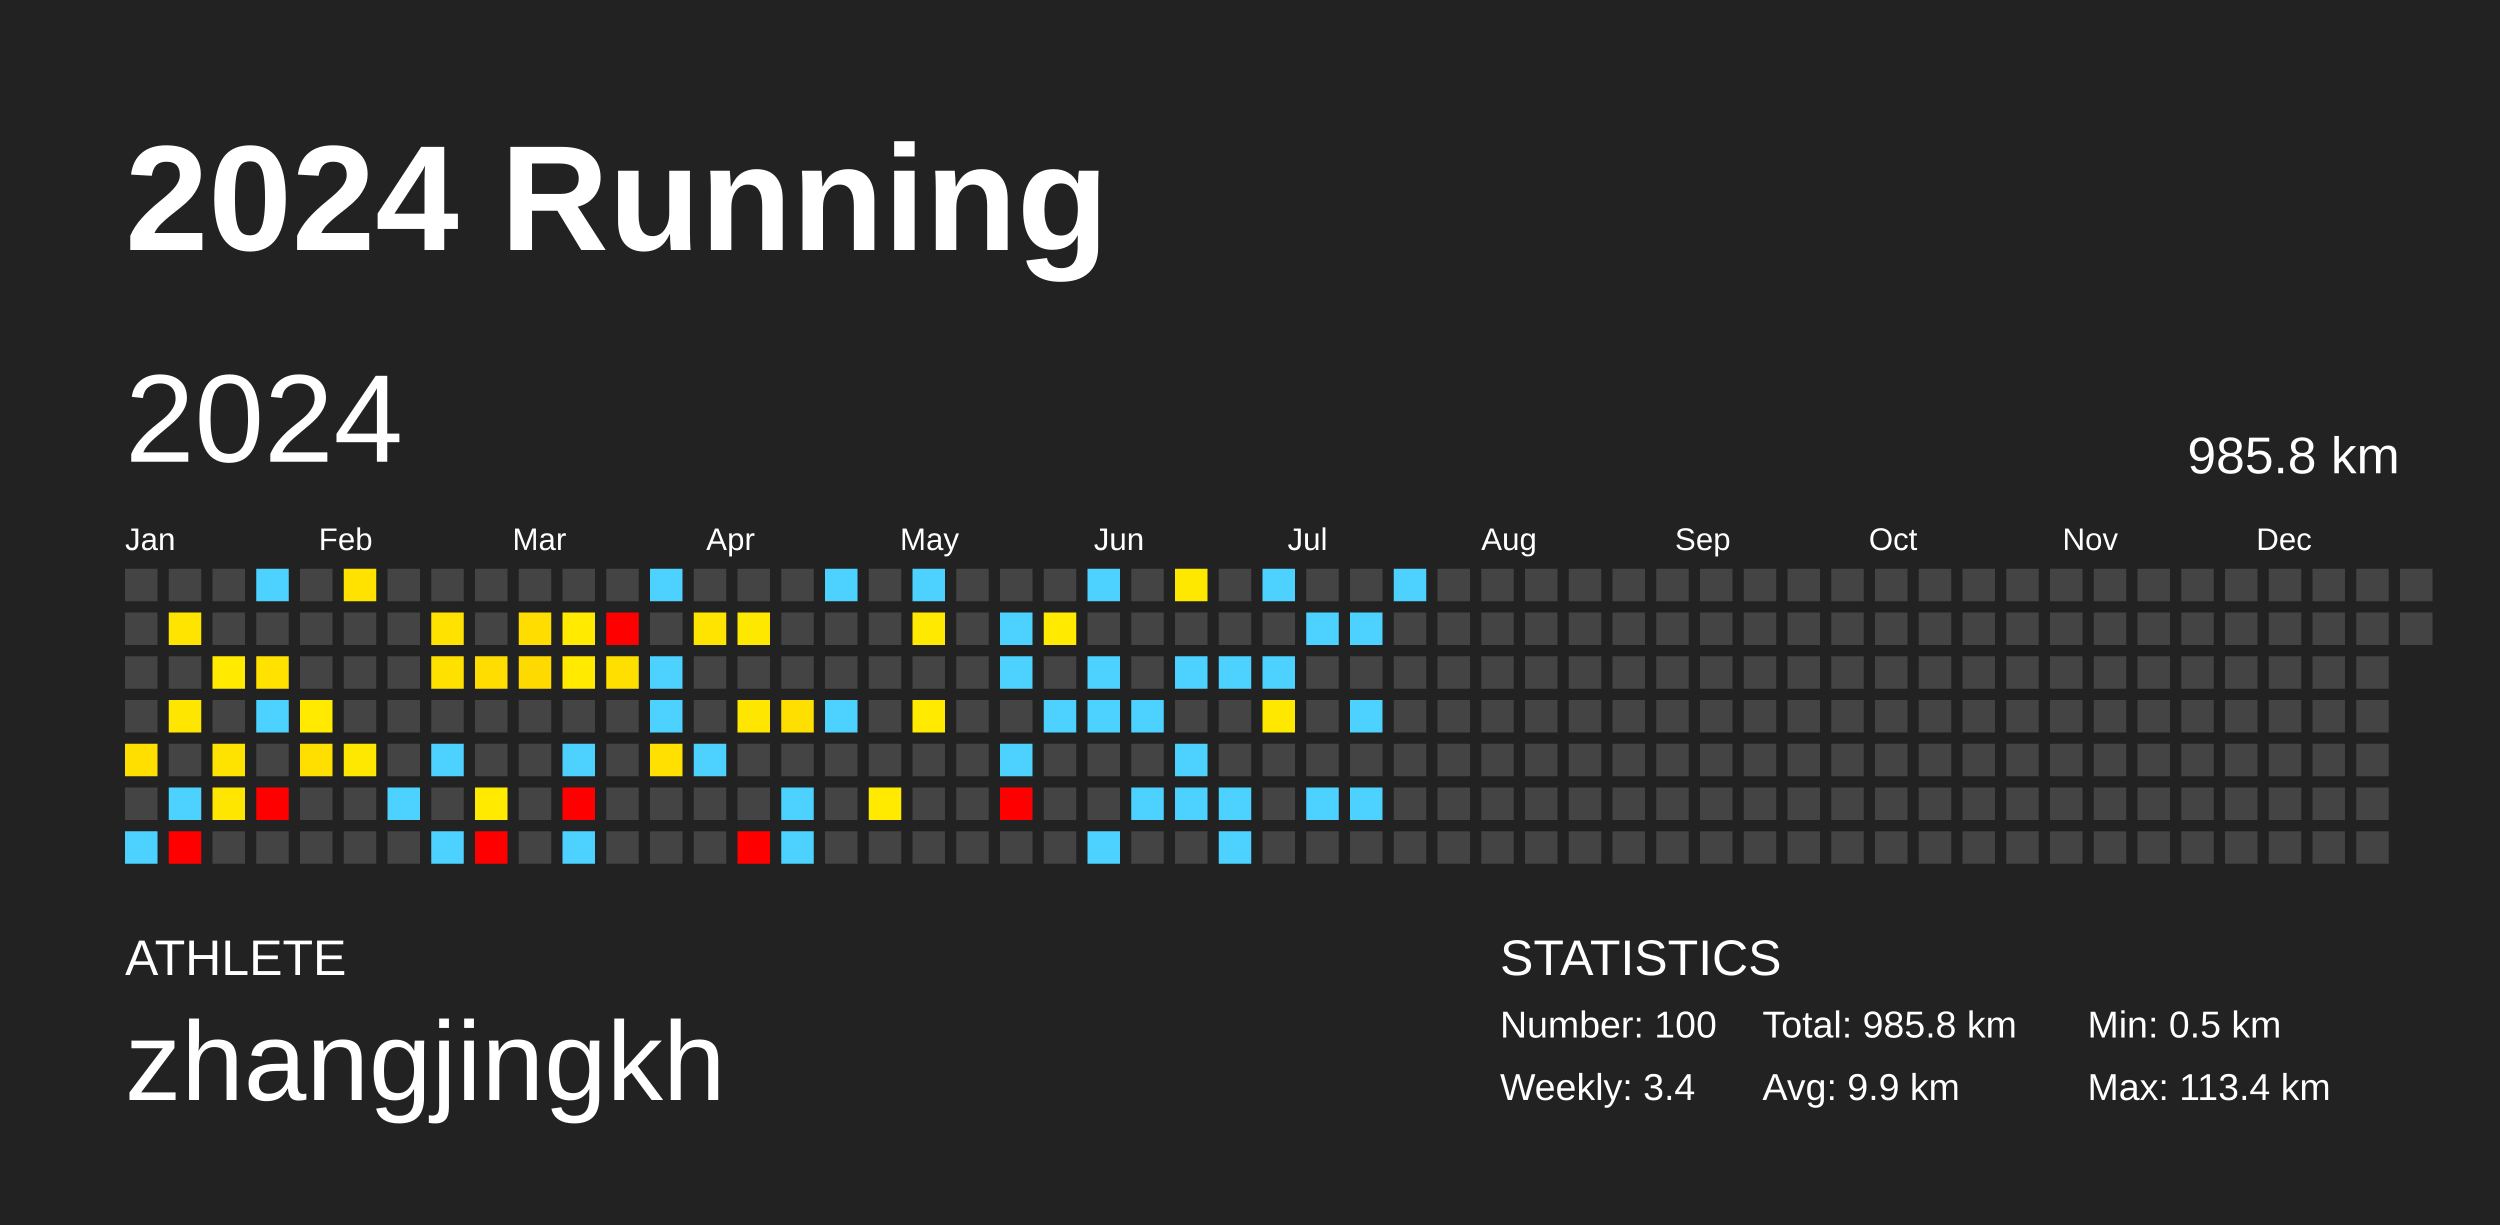
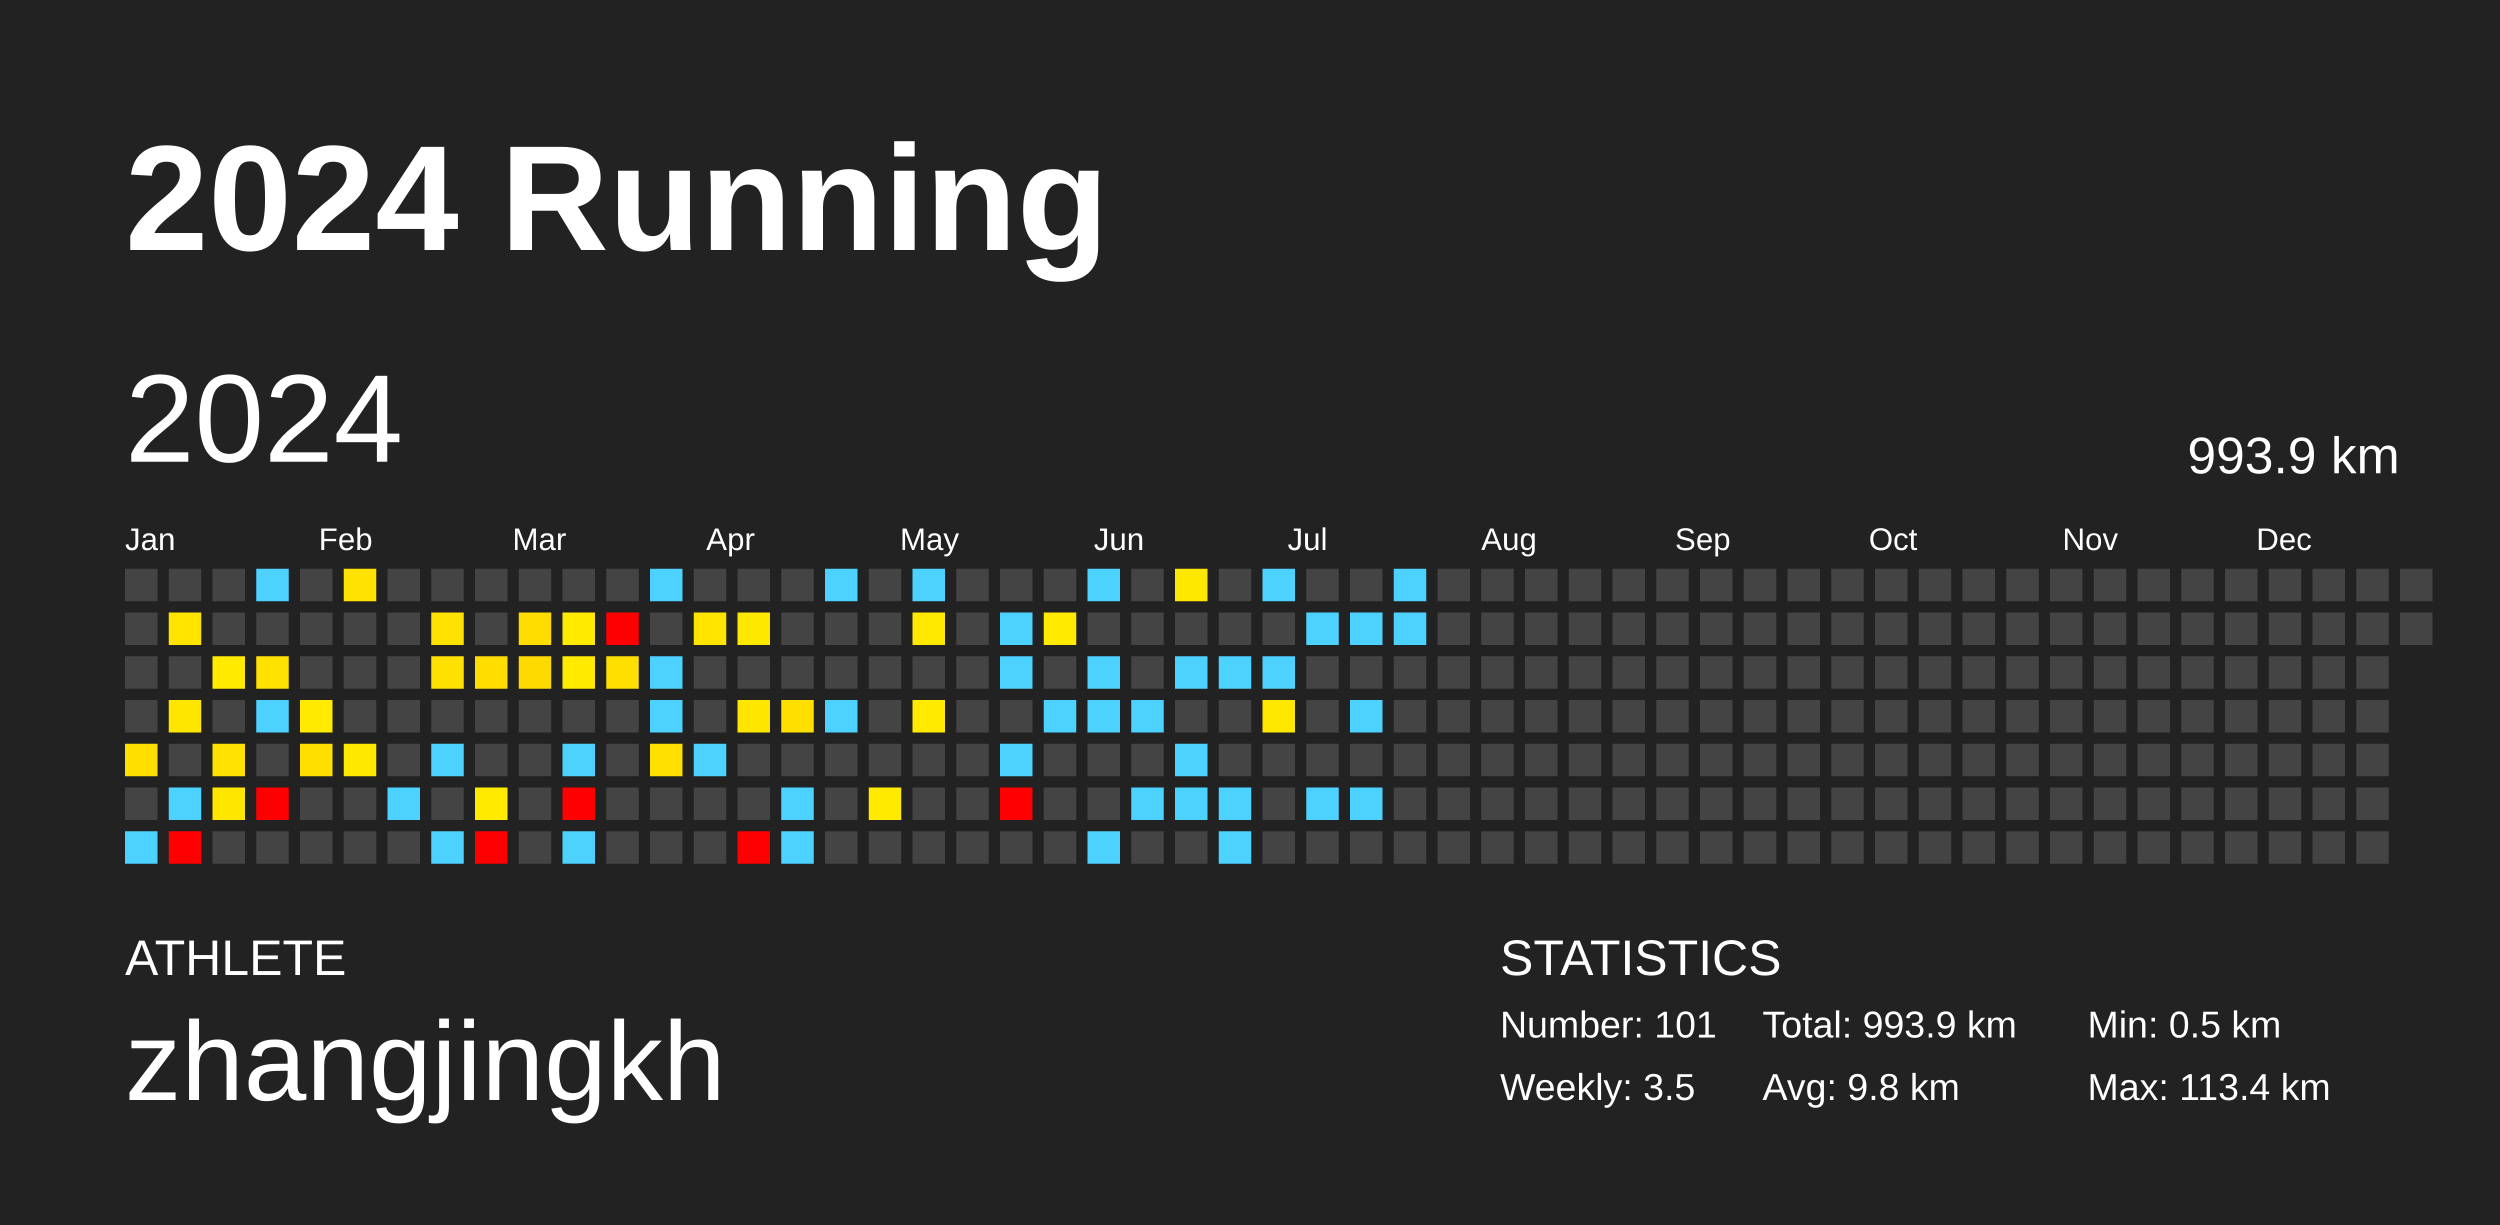
<svg xmlns="http://www.w3.org/2000/svg" baseProfile="full" height="98mm" version="1.1" viewBox="0,0,200,98" width="200mm">
  <defs />
  <rect fill="#222222" height="98" width="200" x="0" y="0" />
  <text fill="#FFFFFF" style="font-size:12px; font-family:Arial; font-weight:bold;" x="10" y="20">2024 Running</text>
  <text fill="#FFFFFF" style="font-size:4px; font-family:Arial" x="10" y="78">ATHLETE</text>
  <text fill="#FFFFFF" style="font-size:9px; font-family:Arial" x="10" y="88">zhangjingkh</text>
  <text fill="#FFFFFF" style="font-size:4px; font-family:Arial" x="120" y="78">STATISTICS</text>
-   <text fill="#FFFFFF" style="font-size:3px; font-family:Arial" x="120" y="83">Number: 100</text>
-   <text fill="#FFFFFF" style="font-size:3px; font-family:Arial" x="120" y="88">Weekly: 3.4</text>
-   <text fill="#FFFFFF" style="font-size:3px; font-family:Arial" x="141" y="83">Total: 985.8 km</text>
-   <text fill="#FFFFFF" style="font-size:3px; font-family:Arial" x="141" y="88">Avg: 9.9 km</text>
+   <text fill="#FFFFFF" style="font-size:3px; font-family:Arial" x="120" y="83">Number: 101</text>
+   <text fill="#FFFFFF" style="font-size:3px; font-family:Arial" x="120" y="88">Weekly: 3.5</text>
+   <text fill="#FFFFFF" style="font-size:3px; font-family:Arial" x="141" y="83">Total: 993.9 km</text>
+   <text fill="#FFFFFF" style="font-size:3px; font-family:Arial" x="141" y="88">Avg: 9.8 km</text>
  <text fill="#FFFFFF" style="font-size:3px; font-family:Arial" x="167" y="83">Min: 0.5 km</text>
  <text fill="#FFFFFF" style="font-size:3px; font-family:Arial" x="167" y="88">Max: 113.4 km</text>
  <text dominant-baseline="hanging" fill="#FFFFFF" style="font-size:10.0px; font-family:Arial;" x="10" y="30">2024</text>
-   <text dominant-baseline="hanging" fill="#FFFFFF" style="font-size:4.125px; font-family:Arial;" x="175" y="35">985.8 km</text>
+   <text dominant-baseline="hanging" fill="#FFFFFF" style="font-size:4.125px; font-family:Arial;" x="175" y="35">993.9 km</text>
  <text fill="#FFFFFF" style="font-size:2.5px; font-family:Arial" x="10.0" y="44">Jan</text>
  <text fill="#FFFFFF" style="font-size:2.5px; font-family:Arial" x="25.5" y="44">Feb</text>
  <text fill="#FFFFFF" style="font-size:2.5px; font-family:Arial" x="41.0" y="44">Mar</text>
  <text fill="#FFFFFF" style="font-size:2.5px; font-family:Arial" x="56.5" y="44">Apr</text>
  <text fill="#FFFFFF" style="font-size:2.5px; font-family:Arial" x="72.0" y="44">May</text>
  <text fill="#FFFFFF" style="font-size:2.5px; font-family:Arial" x="87.5" y="44">Jun</text>
  <text fill="#FFFFFF" style="font-size:2.5px; font-family:Arial" x="103.0" y="44">Jul</text>
  <text fill="#FFFFFF" style="font-size:2.5px; font-family:Arial" x="118.5" y="44">Aug</text>
  <text fill="#FFFFFF" style="font-size:2.5px; font-family:Arial" x="134.0" y="44">Sep</text>
  <text fill="#FFFFFF" style="font-size:2.5px; font-family:Arial" x="149.5" y="44">Oct</text>
  <text fill="#FFFFFF" style="font-size:2.5px; font-family:Arial" x="165.0" y="44">Nov</text>
  <text fill="#FFFFFF" style="font-size:2.5px; font-family:Arial" x="180.5" y="44">Dec</text>
  <rect fill="#444444" height="2.6" width="2.6" x="10.0" y="45.5" />
  <rect fill="#444444" height="2.6" width="2.6" x="10.0" y="49.0" />
  <rect fill="#444444" height="2.6" width="2.6" x="10.0" y="52.5" />
  <rect fill="#444444" height="2.6" width="2.6" x="10.0" y="56.0" />
  <rect fill="#ffdf00" height="2.6" width="2.6" x="10.0" y="59.5" />
  <rect fill="#444444" height="2.6" width="2.6" x="10.0" y="63.0" />
  <rect fill="#4dd2ff" height="2.6" width="2.6" x="10.0" y="66.5" />
  <rect fill="#444444" height="2.6" width="2.6" x="13.5" y="45.5" />
  <rect fill="#ffe400" height="2.6" width="2.6" x="13.5" y="49.0" />
  <rect fill="#444444" height="2.6" width="2.6" x="13.5" y="52.5" />
  <rect fill="#ffe600" height="2.6" width="2.6" x="13.5" y="56.0" />
  <rect fill="#444444" height="2.6" width="2.6" x="13.5" y="59.5" />
  <rect fill="#4dd2ff" height="2.6" width="2.6" x="13.5" y="63.0" />
  <rect fill="red" height="2.6" width="2.6" x="13.5" y="66.5" />
  <rect fill="#444444" height="2.6" width="2.6" x="17.0" y="45.5" />
  <rect fill="#444444" height="2.6" width="2.6" x="17.0" y="49.0" />
  <rect fill="#ffea00" height="2.6" width="2.6" x="17.0" y="52.5" />
  <rect fill="#444444" height="2.6" width="2.6" x="17.0" y="56.0" />
  <rect fill="#ffe300" height="2.6" width="2.6" x="17.0" y="59.5" />
  <rect fill="#ffe600" height="2.6" width="2.6" x="17.0" y="63.0" />
  <rect fill="#444444" height="2.6" width="2.6" x="17.0" y="66.5" />
  <rect fill="#4dd2ff" height="2.6" width="2.6" x="20.5" y="45.5" />
  <rect fill="#444444" height="2.6" width="2.6" x="20.5" y="49.0" />
  <rect fill="#ffe200" height="2.6" width="2.6" x="20.5" y="52.5" />
  <rect fill="#4dd2ff" height="2.6" width="2.6" x="20.5" y="56.0" />
  <rect fill="#444444" height="2.6" width="2.6" x="20.5" y="59.5" />
  <rect fill="red" height="2.6" width="2.6" x="20.5" y="63.0" />
  <rect fill="#444444" height="2.6" width="2.6" x="20.5" y="66.5" />
  <rect fill="#444444" height="2.6" width="2.6" x="24.0" y="45.5" />
  <rect fill="#444444" height="2.6" width="2.6" x="24.0" y="49.0" />
  <rect fill="#444444" height="2.6" width="2.6" x="24.0" y="52.5" />
  <rect fill="#ffea00" height="2.6" width="2.6" x="24.0" y="56.0" />
  <rect fill="#ffdf00" height="2.6" width="2.6" x="24.0" y="59.5" />
  <rect fill="#444444" height="2.6" width="2.6" x="24.0" y="63.0" />
  <rect fill="#444444" height="2.6" width="2.6" x="24.0" y="66.5" />
  <rect fill="#ffe200" height="2.6" width="2.6" x="27.5" y="45.5" />
  <rect fill="#444444" height="2.6" width="2.6" x="27.5" y="49.0" />
  <rect fill="#444444" height="2.6" width="2.6" x="27.5" y="52.5" />
  <rect fill="#444444" height="2.6" width="2.6" x="27.5" y="56.0" />
  <rect fill="#ffe800" height="2.6" width="2.6" x="27.5" y="59.5" />
  <rect fill="#444444" height="2.6" width="2.6" x="27.5" y="63.0" />
  <rect fill="#444444" height="2.6" width="2.6" x="27.5" y="66.5" />
  <rect fill="#444444" height="2.6" width="2.6" x="31.0" y="45.5" />
  <rect fill="#444444" height="2.6" width="2.6" x="31.0" y="49.0" />
  <rect fill="#444444" height="2.6" width="2.6" x="31.0" y="52.5" />
  <rect fill="#444444" height="2.6" width="2.6" x="31.0" y="56.0" />
  <rect fill="#444444" height="2.6" width="2.6" x="31.0" y="59.5" />
  <rect fill="#4dd2ff" height="2.6" width="2.6" x="31.0" y="63.0" />
  <rect fill="#444444" height="2.6" width="2.6" x="31.0" y="66.5" />
  <rect fill="#444444" height="2.6" width="2.6" x="34.5" y="45.5" />
  <rect fill="#ffe200" height="2.6" width="2.6" x="34.5" y="49.0" />
  <rect fill="#ffe100" height="2.6" width="2.6" x="34.5" y="52.5" />
  <rect fill="#444444" height="2.6" width="2.6" x="34.5" y="56.0" />
  <rect fill="#4dd2ff" height="2.6" width="2.6" x="34.5" y="59.5" />
  <rect fill="#444444" height="2.6" width="2.6" x="34.5" y="63.0" />
  <rect fill="#4dd2ff" height="2.6" width="2.6" x="34.5" y="66.5" />
  <rect fill="#444444" height="2.6" width="2.6" x="38.0" y="45.5" />
  <rect fill="#444444" height="2.6" width="2.6" x="38.0" y="49.0" />
  <rect fill="#ffdd00" height="2.6" width="2.6" x="38.0" y="52.5" />
  <rect fill="#444444" height="2.6" width="2.6" x="38.0" y="56.0" />
  <rect fill="#444444" height="2.6" width="2.6" x="38.0" y="59.5" />
  <rect fill="#ffea00" height="2.6" width="2.6" x="38.0" y="63.0" />
  <rect fill="red" height="2.6" width="2.6" x="38.0" y="66.5" />
  <rect fill="#444444" height="2.6" width="2.6" x="41.5" y="45.5" />
  <rect fill="#ffdd00" height="2.6" width="2.6" x="41.5" y="49.0" />
  <rect fill="#ffda00" height="2.6" width="2.6" x="41.5" y="52.5" />
  <rect fill="#444444" height="2.6" width="2.6" x="41.5" y="56.0" />
  <rect fill="#444444" height="2.6" width="2.6" x="41.5" y="59.5" />
  <rect fill="#444444" height="2.6" width="2.6" x="41.5" y="63.0" />
  <rect fill="#444444" height="2.6" width="2.6" x="41.5" y="66.5" />
  <rect fill="#444444" height="2.6" width="2.6" x="45.0" y="45.5" />
  <rect fill="#ffea00" height="2.6" width="2.6" x="45.0" y="49.0" />
  <rect fill="#ffea00" height="2.6" width="2.6" x="45.0" y="52.5" />
  <rect fill="#444444" height="2.6" width="2.6" x="45.0" y="56.0" />
  <rect fill="#4dd2ff" height="2.6" width="2.6" x="45.0" y="59.5" />
  <rect fill="red" height="2.6" width="2.6" x="45.0" y="63.0" />
  <rect fill="#4dd2ff" height="2.6" width="2.6" x="45.0" y="66.5" />
  <rect fill="#444444" height="2.6" width="2.6" x="48.5" y="45.5" />
  <rect fill="red" height="2.6" width="2.6" x="48.5" y="49.0" />
  <rect fill="#ffdf00" height="2.6" width="2.6" x="48.5" y="52.5" />
  <rect fill="#444444" height="2.6" width="2.6" x="48.5" y="56.0" />
  <rect fill="#444444" height="2.6" width="2.6" x="48.5" y="59.5" />
  <rect fill="#444444" height="2.6" width="2.6" x="48.5" y="63.0" />
  <rect fill="#444444" height="2.6" width="2.6" x="48.5" y="66.5" />
  <rect fill="#4dd2ff" height="2.6" width="2.6" x="52.0" y="45.5" />
  <rect fill="#444444" height="2.6" width="2.6" x="52.0" y="49.0" />
  <rect fill="#4dd2ff" height="2.6" width="2.6" x="52.0" y="52.5" />
  <rect fill="#4dd2ff" height="2.6" width="2.6" x="52.0" y="56.0" />
  <rect fill="#ffe000" height="2.6" width="2.6" x="52.0" y="59.5" />
  <rect fill="#444444" height="2.6" width="2.6" x="52.0" y="63.0" />
  <rect fill="#444444" height="2.6" width="2.6" x="52.0" y="66.5" />
  <rect fill="#444444" height="2.6" width="2.6" x="55.5" y="45.5" />
  <rect fill="#ffe400" height="2.6" width="2.6" x="55.5" y="49.0" />
  <rect fill="#444444" height="2.6" width="2.6" x="55.5" y="52.5" />
  <rect fill="#444444" height="2.6" width="2.6" x="55.5" y="56.0" />
  <rect fill="#4dd2ff" height="2.6" width="2.6" x="55.5" y="59.5" />
  <rect fill="#444444" height="2.6" width="2.6" x="55.5" y="63.0" />
  <rect fill="#444444" height="2.6" width="2.6" x="55.5" y="66.5" />
  <rect fill="#444444" height="2.6" width="2.6" x="59.0" y="45.5" />
  <rect fill="#ffe800" height="2.6" width="2.6" x="59.0" y="49.0" />
  <rect fill="#444444" height="2.6" width="2.6" x="59.0" y="52.5" />
  <rect fill="#ffe600" height="2.6" width="2.6" x="59.0" y="56.0" />
  <rect fill="#444444" height="2.6" width="2.6" x="59.0" y="59.5" />
  <rect fill="#444444" height="2.6" width="2.6" x="59.0" y="63.0" />
  <rect fill="red" height="2.6" width="2.6" x="59.0" y="66.5" />
  <rect fill="#444444" height="2.6" width="2.6" x="62.5" y="45.5" />
  <rect fill="#444444" height="2.6" width="2.6" x="62.5" y="49.0" />
  <rect fill="#444444" height="2.6" width="2.6" x="62.5" y="52.5" />
  <rect fill="#ffdf00" height="2.6" width="2.6" x="62.5" y="56.0" />
  <rect fill="#444444" height="2.6" width="2.6" x="62.5" y="59.5" />
  <rect fill="#4dd2ff" height="2.6" width="2.6" x="62.5" y="63.0" />
  <rect fill="#4dd2ff" height="2.6" width="2.6" x="62.5" y="66.5" />
  <rect fill="#4dd2ff" height="2.6" width="2.6" x="66.0" y="45.5" />
  <rect fill="#444444" height="2.6" width="2.6" x="66.0" y="49.0" />
  <rect fill="#444444" height="2.6" width="2.6" x="66.0" y="52.5" />
  <rect fill="#4dd2ff" height="2.6" width="2.6" x="66.0" y="56.0" />
  <rect fill="#444444" height="2.6" width="2.6" x="66.0" y="59.5" />
  <rect fill="#444444" height="2.6" width="2.6" x="66.0" y="63.0" />
  <rect fill="#444444" height="2.6" width="2.6" x="66.0" y="66.5" />
  <rect fill="#444444" height="2.6" width="2.6" x="69.5" y="45.5" />
  <rect fill="#444444" height="2.6" width="2.6" x="69.5" y="49.0" />
  <rect fill="#444444" height="2.6" width="2.6" x="69.5" y="52.5" />
  <rect fill="#444444" height="2.6" width="2.6" x="69.5" y="56.0" />
  <rect fill="#444444" height="2.6" width="2.6" x="69.5" y="59.5" />
  <rect fill="#ffea00" height="2.6" width="2.6" x="69.5" y="63.0" />
  <rect fill="#444444" height="2.6" width="2.6" x="69.5" y="66.5" />
  <rect fill="#4dd2ff" height="2.6" width="2.6" x="73.0" y="45.5" />
  <rect fill="#ffe900" height="2.6" width="2.6" x="73.0" y="49.0" />
  <rect fill="#444444" height="2.6" width="2.6" x="73.0" y="52.5" />
  <rect fill="#ffea00" height="2.6" width="2.6" x="73.0" y="56.0" />
  <rect fill="#444444" height="2.6" width="2.6" x="73.0" y="59.5" />
  <rect fill="#444444" height="2.6" width="2.6" x="73.0" y="63.0" />
  <rect fill="#444444" height="2.6" width="2.6" x="73.0" y="66.5" />
  <rect fill="#444444" height="2.6" width="2.6" x="76.5" y="45.5" />
  <rect fill="#444444" height="2.6" width="2.6" x="76.5" y="49.0" />
  <rect fill="#444444" height="2.6" width="2.6" x="76.5" y="52.5" />
  <rect fill="#444444" height="2.6" width="2.6" x="76.5" y="56.0" />
  <rect fill="#444444" height="2.6" width="2.6" x="76.5" y="59.5" />
  <rect fill="#444444" height="2.6" width="2.6" x="76.5" y="63.0" />
  <rect fill="#444444" height="2.6" width="2.6" x="76.5" y="66.5" />
  <rect fill="#444444" height="2.6" width="2.6" x="80.0" y="45.5" />
  <rect fill="#4dd2ff" height="2.6" width="2.6" x="80.0" y="49.0" />
  <rect fill="#4dd2ff" height="2.6" width="2.6" x="80.0" y="52.5" />
  <rect fill="#444444" height="2.6" width="2.6" x="80.0" y="56.0" />
  <rect fill="#4dd2ff" height="2.6" width="2.6" x="80.0" y="59.5" />
  <rect fill="red" height="2.6" width="2.6" x="80.0" y="63.0" />
  <rect fill="#444444" height="2.6" width="2.6" x="80.0" y="66.5" />
  <rect fill="#444444" height="2.6" width="2.6" x="83.5" y="45.5" />
  <rect fill="#ffea00" height="2.6" width="2.6" x="83.5" y="49.0" />
  <rect fill="#444444" height="2.6" width="2.6" x="83.5" y="52.5" />
  <rect fill="#4dd2ff" height="2.6" width="2.6" x="83.5" y="56.0" />
  <rect fill="#444444" height="2.6" width="2.6" x="83.5" y="59.5" />
  <rect fill="#444444" height="2.6" width="2.6" x="83.5" y="63.0" />
  <rect fill="#444444" height="2.6" width="2.6" x="83.5" y="66.5" />
  <rect fill="#4dd2ff" height="2.6" width="2.6" x="87.0" y="45.5" />
  <rect fill="#444444" height="2.6" width="2.6" x="87.0" y="49.0" />
  <rect fill="#4dd2ff" height="2.6" width="2.6" x="87.0" y="52.5" />
  <rect fill="#4dd2ff" height="2.6" width="2.6" x="87.0" y="56.0" />
  <rect fill="#444444" height="2.6" width="2.6" x="87.0" y="59.5" />
  <rect fill="#444444" height="2.6" width="2.6" x="87.0" y="63.0" />
  <rect fill="#4dd2ff" height="2.6" width="2.6" x="87.0" y="66.5" />
  <rect fill="#444444" height="2.6" width="2.6" x="90.5" y="45.5" />
  <rect fill="#444444" height="2.6" width="2.6" x="90.5" y="49.0" />
  <rect fill="#444444" height="2.6" width="2.6" x="90.5" y="52.5" />
  <rect fill="#4dd2ff" height="2.6" width="2.6" x="90.5" y="56.0" />
  <rect fill="#444444" height="2.6" width="2.6" x="90.5" y="59.5" />
  <rect fill="#4dd2ff" height="2.6" width="2.6" x="90.5" y="63.0" />
  <rect fill="#444444" height="2.6" width="2.6" x="90.5" y="66.5" />
  <rect fill="#ffe800" height="2.6" width="2.6" x="94.0" y="45.5" />
  <rect fill="#444444" height="2.6" width="2.6" x="94.0" y="49.0" />
  <rect fill="#4dd2ff" height="2.6" width="2.6" x="94.0" y="52.5" />
  <rect fill="#444444" height="2.6" width="2.6" x="94.0" y="56.0" />
  <rect fill="#4dd2ff" height="2.6" width="2.6" x="94.0" y="59.5" />
  <rect fill="#4dd2ff" height="2.6" width="2.6" x="94.0" y="63.0" />
  <rect fill="#444444" height="2.6" width="2.6" x="94.0" y="66.5" />
  <rect fill="#444444" height="2.6" width="2.6" x="97.5" y="45.5" />
  <rect fill="#444444" height="2.6" width="2.6" x="97.5" y="49.0" />
  <rect fill="#4dd2ff" height="2.6" width="2.6" x="97.5" y="52.5" />
  <rect fill="#444444" height="2.6" width="2.6" x="97.5" y="56.0" />
  <rect fill="#444444" height="2.6" width="2.6" x="97.5" y="59.5" />
  <rect fill="#4dd2ff" height="2.6" width="2.6" x="97.5" y="63.0" />
  <rect fill="#4dd2ff" height="2.6" width="2.6" x="97.5" y="66.5" />
  <rect fill="#4dd2ff" height="2.6" width="2.6" x="101.0" y="45.5" />
  <rect fill="#444444" height="2.6" width="2.6" x="101.0" y="49.0" />
  <rect fill="#4dd2ff" height="2.6" width="2.6" x="101.0" y="52.5" />
  <rect fill="#ffe800" height="2.6" width="2.6" x="101.0" y="56.0" />
  <rect fill="#444444" height="2.6" width="2.6" x="101.0" y="59.5" />
  <rect fill="#444444" height="2.6" width="2.6" x="101.0" y="63.0" />
  <rect fill="#444444" height="2.6" width="2.6" x="101.0" y="66.5" />
  <rect fill="#444444" height="2.6" width="2.6" x="104.5" y="45.5" />
  <rect fill="#4dd2ff" height="2.6" width="2.6" x="104.5" y="49.0" />
  <rect fill="#444444" height="2.6" width="2.6" x="104.5" y="52.5" />
  <rect fill="#444444" height="2.6" width="2.6" x="104.5" y="56.0" />
  <rect fill="#444444" height="2.6" width="2.6" x="104.5" y="59.5" />
  <rect fill="#4dd2ff" height="2.6" width="2.6" x="104.5" y="63.0" />
  <rect fill="#444444" height="2.6" width="2.6" x="104.5" y="66.5" />
  <rect fill="#444444" height="2.6" width="2.6" x="108.0" y="45.5" />
  <rect fill="#4dd2ff" height="2.6" width="2.6" x="108.0" y="49.0" />
  <rect fill="#444444" height="2.6" width="2.6" x="108.0" y="52.5" />
  <rect fill="#4dd2ff" height="2.6" width="2.6" x="108.0" y="56.0" />
  <rect fill="#444444" height="2.6" width="2.6" x="108.0" y="59.5" />
  <rect fill="#4dd2ff" height="2.6" width="2.6" x="108.0" y="63.0" />
  <rect fill="#444444" height="2.6" width="2.6" x="108.0" y="66.5" />
  <rect fill="#4dd2ff" height="2.6" width="2.6" x="111.5" y="45.5" />
-   <rect fill="#444444" height="2.6" width="2.6" x="111.5" y="49.0" />
+   <rect fill="#4dd2ff" height="2.6" width="2.6" x="111.5" y="49.0" />
  <rect fill="#444444" height="2.6" width="2.6" x="111.5" y="52.5" />
  <rect fill="#444444" height="2.6" width="2.6" x="111.5" y="56.0" />
  <rect fill="#444444" height="2.6" width="2.6" x="111.5" y="59.5" />
  <rect fill="#444444" height="2.6" width="2.6" x="111.5" y="63.0" />
  <rect fill="#444444" height="2.6" width="2.6" x="111.5" y="66.5" />
  <rect fill="#444444" height="2.6" width="2.6" x="115.0" y="45.5" />
  <rect fill="#444444" height="2.6" width="2.6" x="115.0" y="49.0" />
  <rect fill="#444444" height="2.6" width="2.6" x="115.0" y="52.5" />
  <rect fill="#444444" height="2.6" width="2.6" x="115.0" y="56.0" />
  <rect fill="#444444" height="2.6" width="2.6" x="115.0" y="59.5" />
  <rect fill="#444444" height="2.6" width="2.6" x="115.0" y="63.0" />
  <rect fill="#444444" height="2.6" width="2.6" x="115.0" y="66.5" />
  <rect fill="#444444" height="2.6" width="2.6" x="118.5" y="45.5" />
  <rect fill="#444444" height="2.6" width="2.6" x="118.5" y="49.0" />
  <rect fill="#444444" height="2.6" width="2.6" x="118.5" y="52.5" />
  <rect fill="#444444" height="2.6" width="2.6" x="118.5" y="56.0" />
  <rect fill="#444444" height="2.6" width="2.6" x="118.5" y="59.5" />
  <rect fill="#444444" height="2.6" width="2.6" x="118.5" y="63.0" />
  <rect fill="#444444" height="2.6" width="2.6" x="118.5" y="66.5" />
  <rect fill="#444444" height="2.6" width="2.6" x="122.0" y="45.5" />
  <rect fill="#444444" height="2.6" width="2.6" x="122.0" y="49.0" />
  <rect fill="#444444" height="2.6" width="2.6" x="122.0" y="52.5" />
  <rect fill="#444444" height="2.6" width="2.6" x="122.0" y="56.0" />
  <rect fill="#444444" height="2.6" width="2.6" x="122.0" y="59.5" />
  <rect fill="#444444" height="2.6" width="2.6" x="122.0" y="63.0" />
  <rect fill="#444444" height="2.6" width="2.6" x="122.0" y="66.5" />
  <rect fill="#444444" height="2.6" width="2.6" x="125.5" y="45.5" />
  <rect fill="#444444" height="2.6" width="2.6" x="125.5" y="49.0" />
  <rect fill="#444444" height="2.6" width="2.6" x="125.5" y="52.5" />
  <rect fill="#444444" height="2.6" width="2.6" x="125.5" y="56.0" />
  <rect fill="#444444" height="2.6" width="2.6" x="125.5" y="59.5" />
  <rect fill="#444444" height="2.6" width="2.6" x="125.5" y="63.0" />
  <rect fill="#444444" height="2.6" width="2.6" x="125.5" y="66.5" />
  <rect fill="#444444" height="2.6" width="2.6" x="129.0" y="45.5" />
  <rect fill="#444444" height="2.6" width="2.6" x="129.0" y="49.0" />
  <rect fill="#444444" height="2.6" width="2.6" x="129.0" y="52.5" />
  <rect fill="#444444" height="2.6" width="2.6" x="129.0" y="56.0" />
  <rect fill="#444444" height="2.6" width="2.6" x="129.0" y="59.5" />
  <rect fill="#444444" height="2.6" width="2.6" x="129.0" y="63.0" />
  <rect fill="#444444" height="2.6" width="2.6" x="129.0" y="66.5" />
  <rect fill="#444444" height="2.6" width="2.6" x="132.5" y="45.5" />
  <rect fill="#444444" height="2.6" width="2.6" x="132.5" y="49.0" />
  <rect fill="#444444" height="2.6" width="2.6" x="132.5" y="52.5" />
  <rect fill="#444444" height="2.6" width="2.6" x="132.5" y="56.0" />
  <rect fill="#444444" height="2.6" width="2.6" x="132.5" y="59.5" />
  <rect fill="#444444" height="2.6" width="2.6" x="132.5" y="63.0" />
  <rect fill="#444444" height="2.6" width="2.6" x="132.5" y="66.5" />
  <rect fill="#444444" height="2.6" width="2.6" x="136.0" y="45.5" />
  <rect fill="#444444" height="2.6" width="2.6" x="136.0" y="49.0" />
  <rect fill="#444444" height="2.6" width="2.6" x="136.0" y="52.5" />
  <rect fill="#444444" height="2.6" width="2.6" x="136.0" y="56.0" />
  <rect fill="#444444" height="2.6" width="2.6" x="136.0" y="59.5" />
  <rect fill="#444444" height="2.6" width="2.6" x="136.0" y="63.0" />
  <rect fill="#444444" height="2.6" width="2.6" x="136.0" y="66.5" />
  <rect fill="#444444" height="2.6" width="2.6" x="139.5" y="45.5" />
  <rect fill="#444444" height="2.6" width="2.6" x="139.5" y="49.0" />
  <rect fill="#444444" height="2.6" width="2.6" x="139.5" y="52.5" />
  <rect fill="#444444" height="2.6" width="2.6" x="139.5" y="56.0" />
  <rect fill="#444444" height="2.6" width="2.6" x="139.5" y="59.5" />
  <rect fill="#444444" height="2.6" width="2.6" x="139.5" y="63.0" />
  <rect fill="#444444" height="2.6" width="2.6" x="139.5" y="66.5" />
  <rect fill="#444444" height="2.6" width="2.6" x="143.0" y="45.5" />
  <rect fill="#444444" height="2.6" width="2.6" x="143.0" y="49.0" />
  <rect fill="#444444" height="2.6" width="2.6" x="143.0" y="52.5" />
  <rect fill="#444444" height="2.6" width="2.6" x="143.0" y="56.0" />
  <rect fill="#444444" height="2.6" width="2.6" x="143.0" y="59.5" />
  <rect fill="#444444" height="2.6" width="2.6" x="143.0" y="63.0" />
  <rect fill="#444444" height="2.6" width="2.6" x="143.0" y="66.5" />
  <rect fill="#444444" height="2.6" width="2.6" x="146.5" y="45.5" />
  <rect fill="#444444" height="2.6" width="2.6" x="146.5" y="49.0" />
  <rect fill="#444444" height="2.6" width="2.6" x="146.5" y="52.5" />
  <rect fill="#444444" height="2.6" width="2.6" x="146.5" y="56.0" />
  <rect fill="#444444" height="2.6" width="2.6" x="146.5" y="59.5" />
  <rect fill="#444444" height="2.6" width="2.6" x="146.5" y="63.0" />
  <rect fill="#444444" height="2.6" width="2.6" x="146.5" y="66.5" />
  <rect fill="#444444" height="2.6" width="2.6" x="150.0" y="45.5" />
  <rect fill="#444444" height="2.6" width="2.6" x="150.0" y="49.0" />
  <rect fill="#444444" height="2.6" width="2.6" x="150.0" y="52.5" />
  <rect fill="#444444" height="2.6" width="2.6" x="150.0" y="56.0" />
  <rect fill="#444444" height="2.6" width="2.6" x="150.0" y="59.5" />
  <rect fill="#444444" height="2.6" width="2.6" x="150.0" y="63.0" />
  <rect fill="#444444" height="2.6" width="2.6" x="150.0" y="66.5" />
  <rect fill="#444444" height="2.6" width="2.6" x="153.5" y="45.5" />
  <rect fill="#444444" height="2.6" width="2.6" x="153.5" y="49.0" />
  <rect fill="#444444" height="2.6" width="2.6" x="153.5" y="52.5" />
  <rect fill="#444444" height="2.6" width="2.6" x="153.5" y="56.0" />
  <rect fill="#444444" height="2.6" width="2.6" x="153.5" y="59.5" />
  <rect fill="#444444" height="2.6" width="2.6" x="153.5" y="63.0" />
  <rect fill="#444444" height="2.6" width="2.6" x="153.5" y="66.5" />
  <rect fill="#444444" height="2.6" width="2.6" x="157.0" y="45.5" />
  <rect fill="#444444" height="2.6" width="2.6" x="157.0" y="49.0" />
  <rect fill="#444444" height="2.6" width="2.6" x="157.0" y="52.5" />
  <rect fill="#444444" height="2.6" width="2.6" x="157.0" y="56.0" />
  <rect fill="#444444" height="2.6" width="2.6" x="157.0" y="59.5" />
  <rect fill="#444444" height="2.6" width="2.6" x="157.0" y="63.0" />
  <rect fill="#444444" height="2.6" width="2.6" x="157.0" y="66.5" />
  <rect fill="#444444" height="2.6" width="2.6" x="160.5" y="45.5" />
  <rect fill="#444444" height="2.6" width="2.6" x="160.5" y="49.0" />
  <rect fill="#444444" height="2.6" width="2.6" x="160.5" y="52.5" />
  <rect fill="#444444" height="2.6" width="2.6" x="160.5" y="56.0" />
  <rect fill="#444444" height="2.6" width="2.6" x="160.5" y="59.5" />
  <rect fill="#444444" height="2.6" width="2.6" x="160.5" y="63.0" />
  <rect fill="#444444" height="2.6" width="2.6" x="160.5" y="66.5" />
  <rect fill="#444444" height="2.6" width="2.6" x="164.0" y="45.5" />
  <rect fill="#444444" height="2.6" width="2.6" x="164.0" y="49.0" />
  <rect fill="#444444" height="2.6" width="2.6" x="164.0" y="52.5" />
  <rect fill="#444444" height="2.6" width="2.6" x="164.0" y="56.0" />
  <rect fill="#444444" height="2.6" width="2.6" x="164.0" y="59.5" />
  <rect fill="#444444" height="2.6" width="2.6" x="164.0" y="63.0" />
  <rect fill="#444444" height="2.6" width="2.6" x="164.0" y="66.5" />
  <rect fill="#444444" height="2.6" width="2.6" x="167.5" y="45.5" />
  <rect fill="#444444" height="2.6" width="2.6" x="167.5" y="49.0" />
  <rect fill="#444444" height="2.6" width="2.6" x="167.5" y="52.5" />
  <rect fill="#444444" height="2.6" width="2.6" x="167.5" y="56.0" />
  <rect fill="#444444" height="2.6" width="2.6" x="167.5" y="59.5" />
  <rect fill="#444444" height="2.6" width="2.6" x="167.5" y="63.0" />
  <rect fill="#444444" height="2.6" width="2.6" x="167.5" y="66.5" />
  <rect fill="#444444" height="2.6" width="2.6" x="171.0" y="45.5" />
  <rect fill="#444444" height="2.6" width="2.6" x="171.0" y="49.0" />
  <rect fill="#444444" height="2.6" width="2.6" x="171.0" y="52.5" />
  <rect fill="#444444" height="2.6" width="2.6" x="171.0" y="56.0" />
  <rect fill="#444444" height="2.6" width="2.6" x="171.0" y="59.5" />
  <rect fill="#444444" height="2.6" width="2.6" x="171.0" y="63.0" />
  <rect fill="#444444" height="2.6" width="2.6" x="171.0" y="66.5" />
  <rect fill="#444444" height="2.6" width="2.6" x="174.5" y="45.5" />
  <rect fill="#444444" height="2.6" width="2.6" x="174.5" y="49.0" />
  <rect fill="#444444" height="2.6" width="2.6" x="174.5" y="52.5" />
  <rect fill="#444444" height="2.6" width="2.6" x="174.5" y="56.0" />
  <rect fill="#444444" height="2.6" width="2.6" x="174.5" y="59.5" />
  <rect fill="#444444" height="2.6" width="2.6" x="174.5" y="63.0" />
  <rect fill="#444444" height="2.6" width="2.6" x="174.5" y="66.5" />
  <rect fill="#444444" height="2.6" width="2.6" x="178.0" y="45.5" />
  <rect fill="#444444" height="2.6" width="2.6" x="178.0" y="49.0" />
  <rect fill="#444444" height="2.6" width="2.6" x="178.0" y="52.5" />
  <rect fill="#444444" height="2.6" width="2.6" x="178.0" y="56.0" />
  <rect fill="#444444" height="2.6" width="2.6" x="178.0" y="59.5" />
  <rect fill="#444444" height="2.6" width="2.6" x="178.0" y="63.0" />
  <rect fill="#444444" height="2.6" width="2.6" x="178.0" y="66.5" />
  <rect fill="#444444" height="2.6" width="2.6" x="181.5" y="45.5" />
  <rect fill="#444444" height="2.6" width="2.6" x="181.5" y="49.0" />
  <rect fill="#444444" height="2.6" width="2.6" x="181.5" y="52.5" />
  <rect fill="#444444" height="2.6" width="2.6" x="181.5" y="56.0" />
  <rect fill="#444444" height="2.6" width="2.6" x="181.5" y="59.5" />
  <rect fill="#444444" height="2.6" width="2.6" x="181.5" y="63.0" />
  <rect fill="#444444" height="2.6" width="2.6" x="181.5" y="66.5" />
  <rect fill="#444444" height="2.6" width="2.6" x="185.0" y="45.5" />
  <rect fill="#444444" height="2.6" width="2.6" x="185.0" y="49.0" />
  <rect fill="#444444" height="2.6" width="2.6" x="185.0" y="52.5" />
  <rect fill="#444444" height="2.6" width="2.6" x="185.0" y="56.0" />
  <rect fill="#444444" height="2.6" width="2.6" x="185.0" y="59.5" />
  <rect fill="#444444" height="2.6" width="2.6" x="185.0" y="63.0" />
  <rect fill="#444444" height="2.6" width="2.6" x="185.0" y="66.5" />
  <rect fill="#444444" height="2.6" width="2.6" x="188.5" y="45.5" />
  <rect fill="#444444" height="2.6" width="2.6" x="188.5" y="49.0" />
  <rect fill="#444444" height="2.6" width="2.6" x="188.5" y="52.5" />
  <rect fill="#444444" height="2.6" width="2.6" x="188.5" y="56.0" />
  <rect fill="#444444" height="2.6" width="2.6" x="188.5" y="59.5" />
  <rect fill="#444444" height="2.6" width="2.6" x="188.5" y="63.0" />
  <rect fill="#444444" height="2.6" width="2.6" x="188.5" y="66.5" />
  <rect fill="#444444" height="2.6" width="2.6" x="192.0" y="45.5" />
  <rect fill="#444444" height="2.6" width="2.6" x="192.0" y="49.0" />
</svg>
